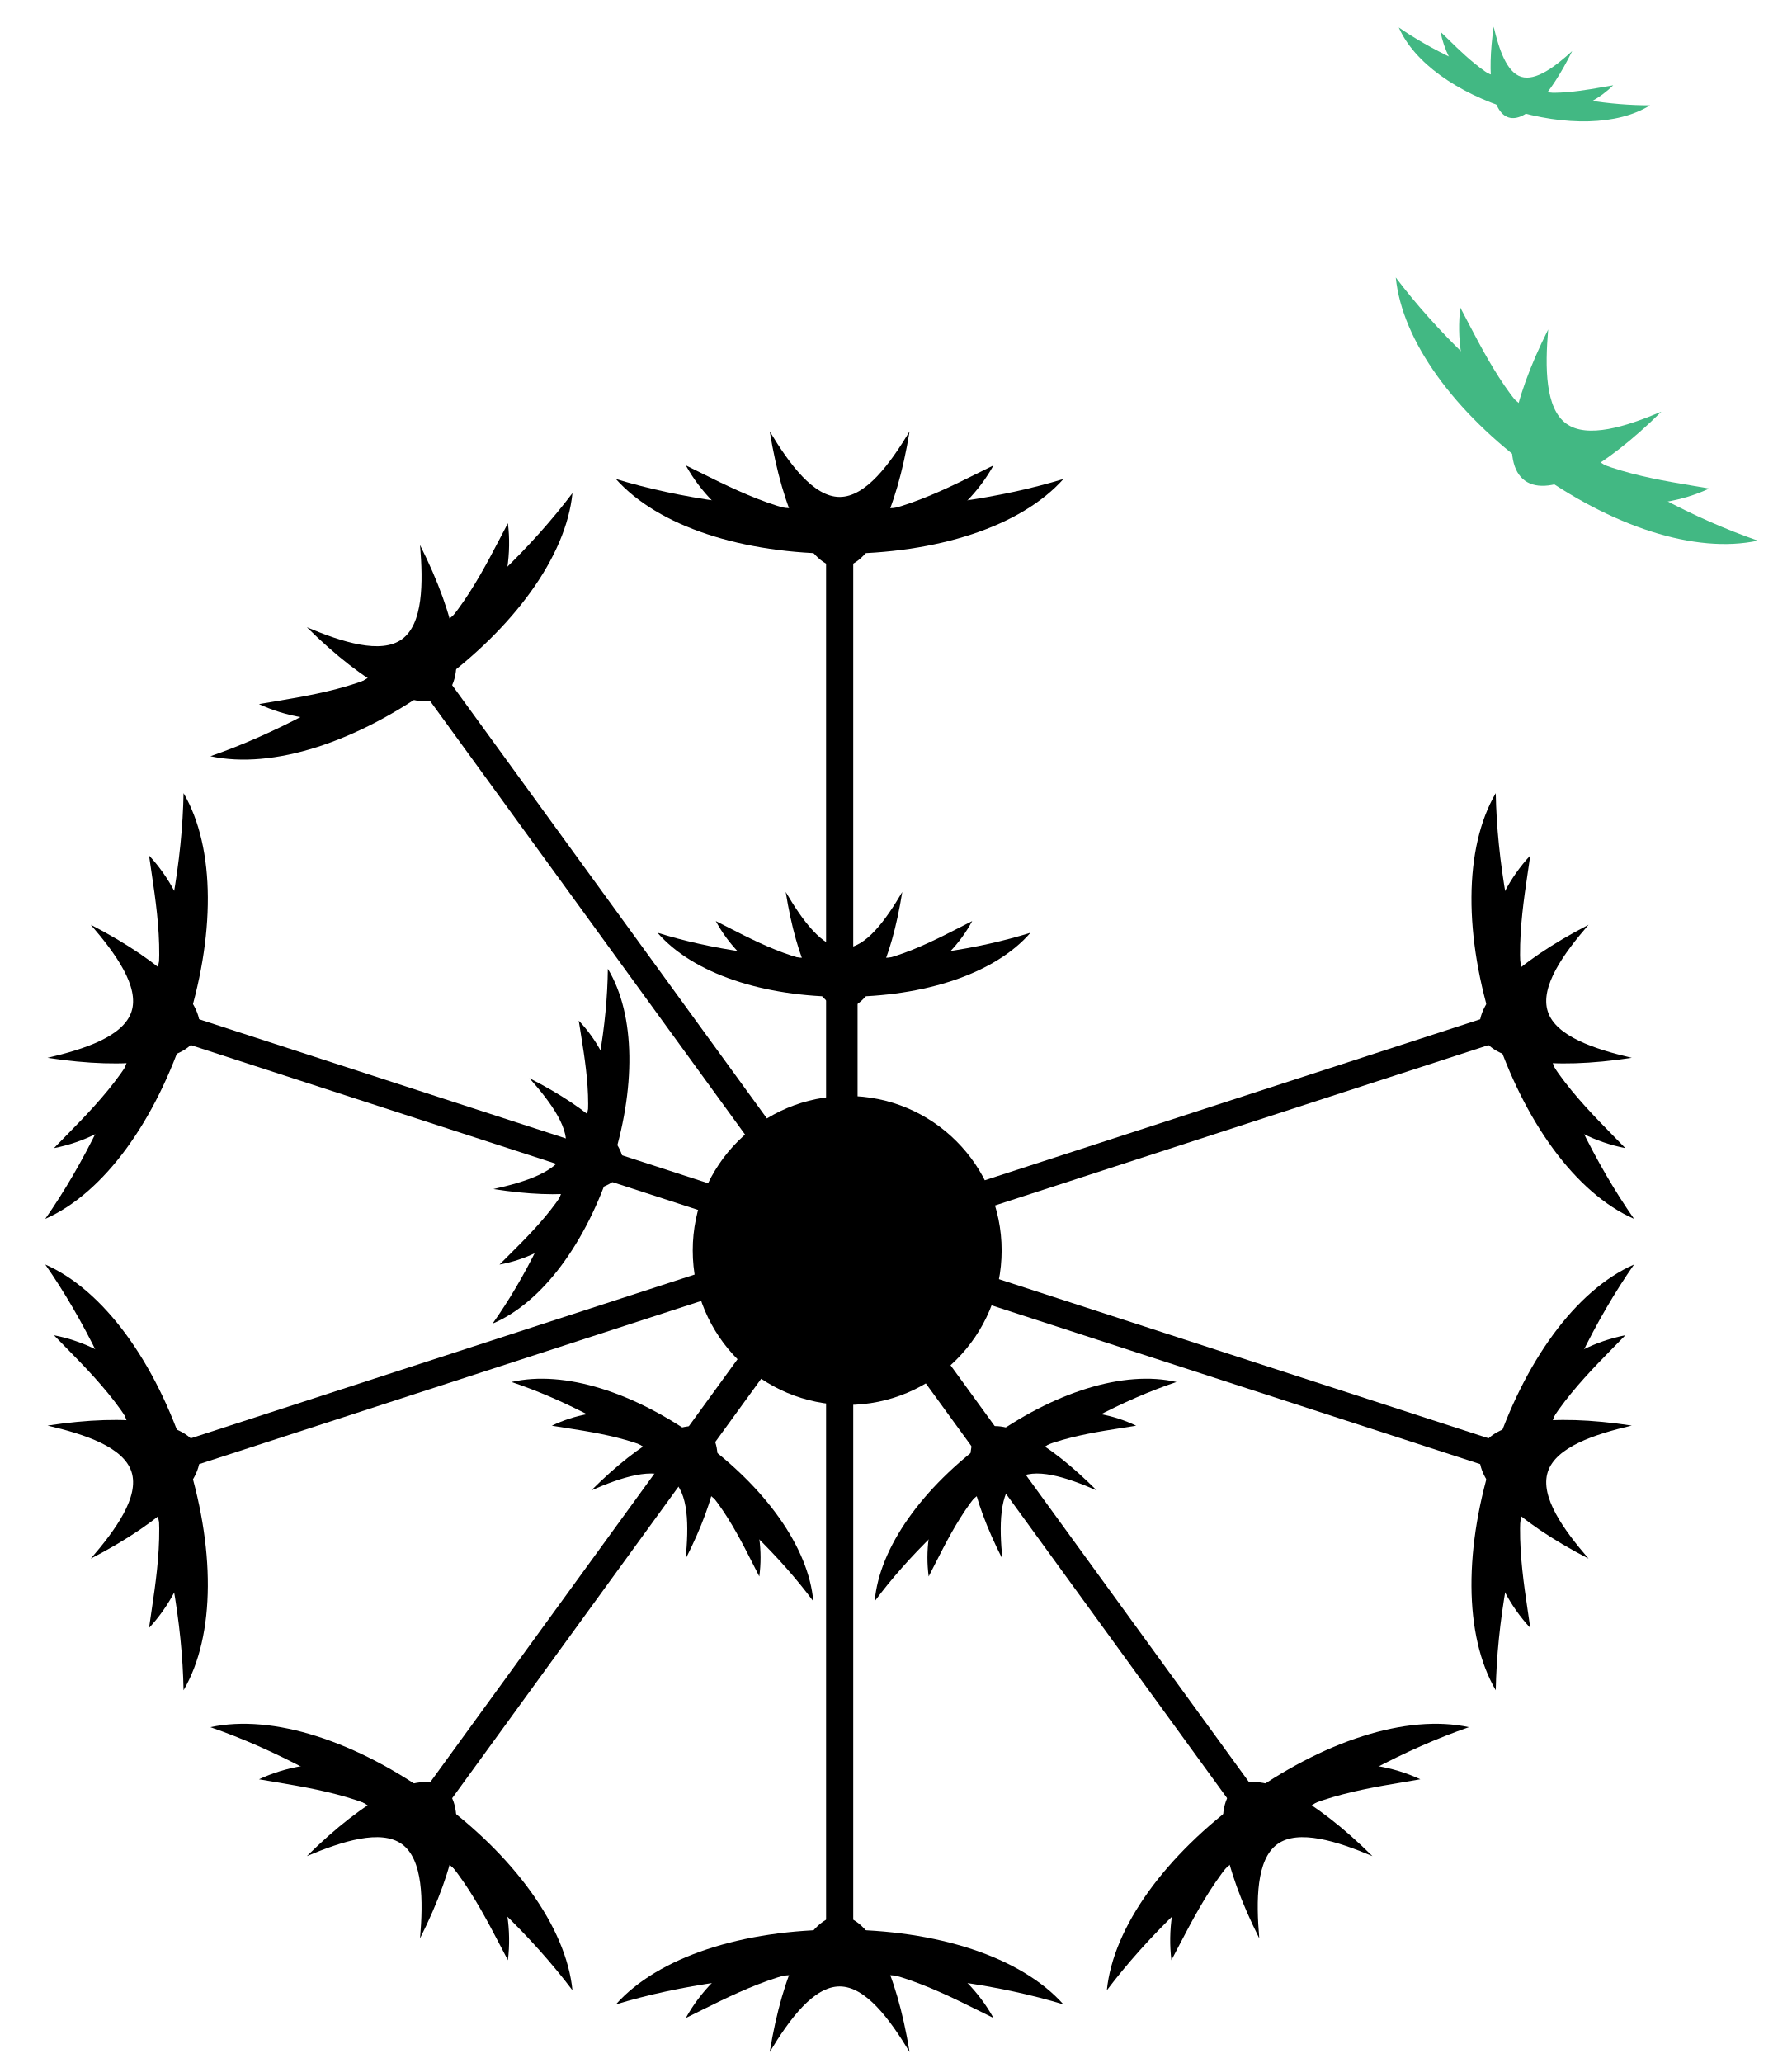
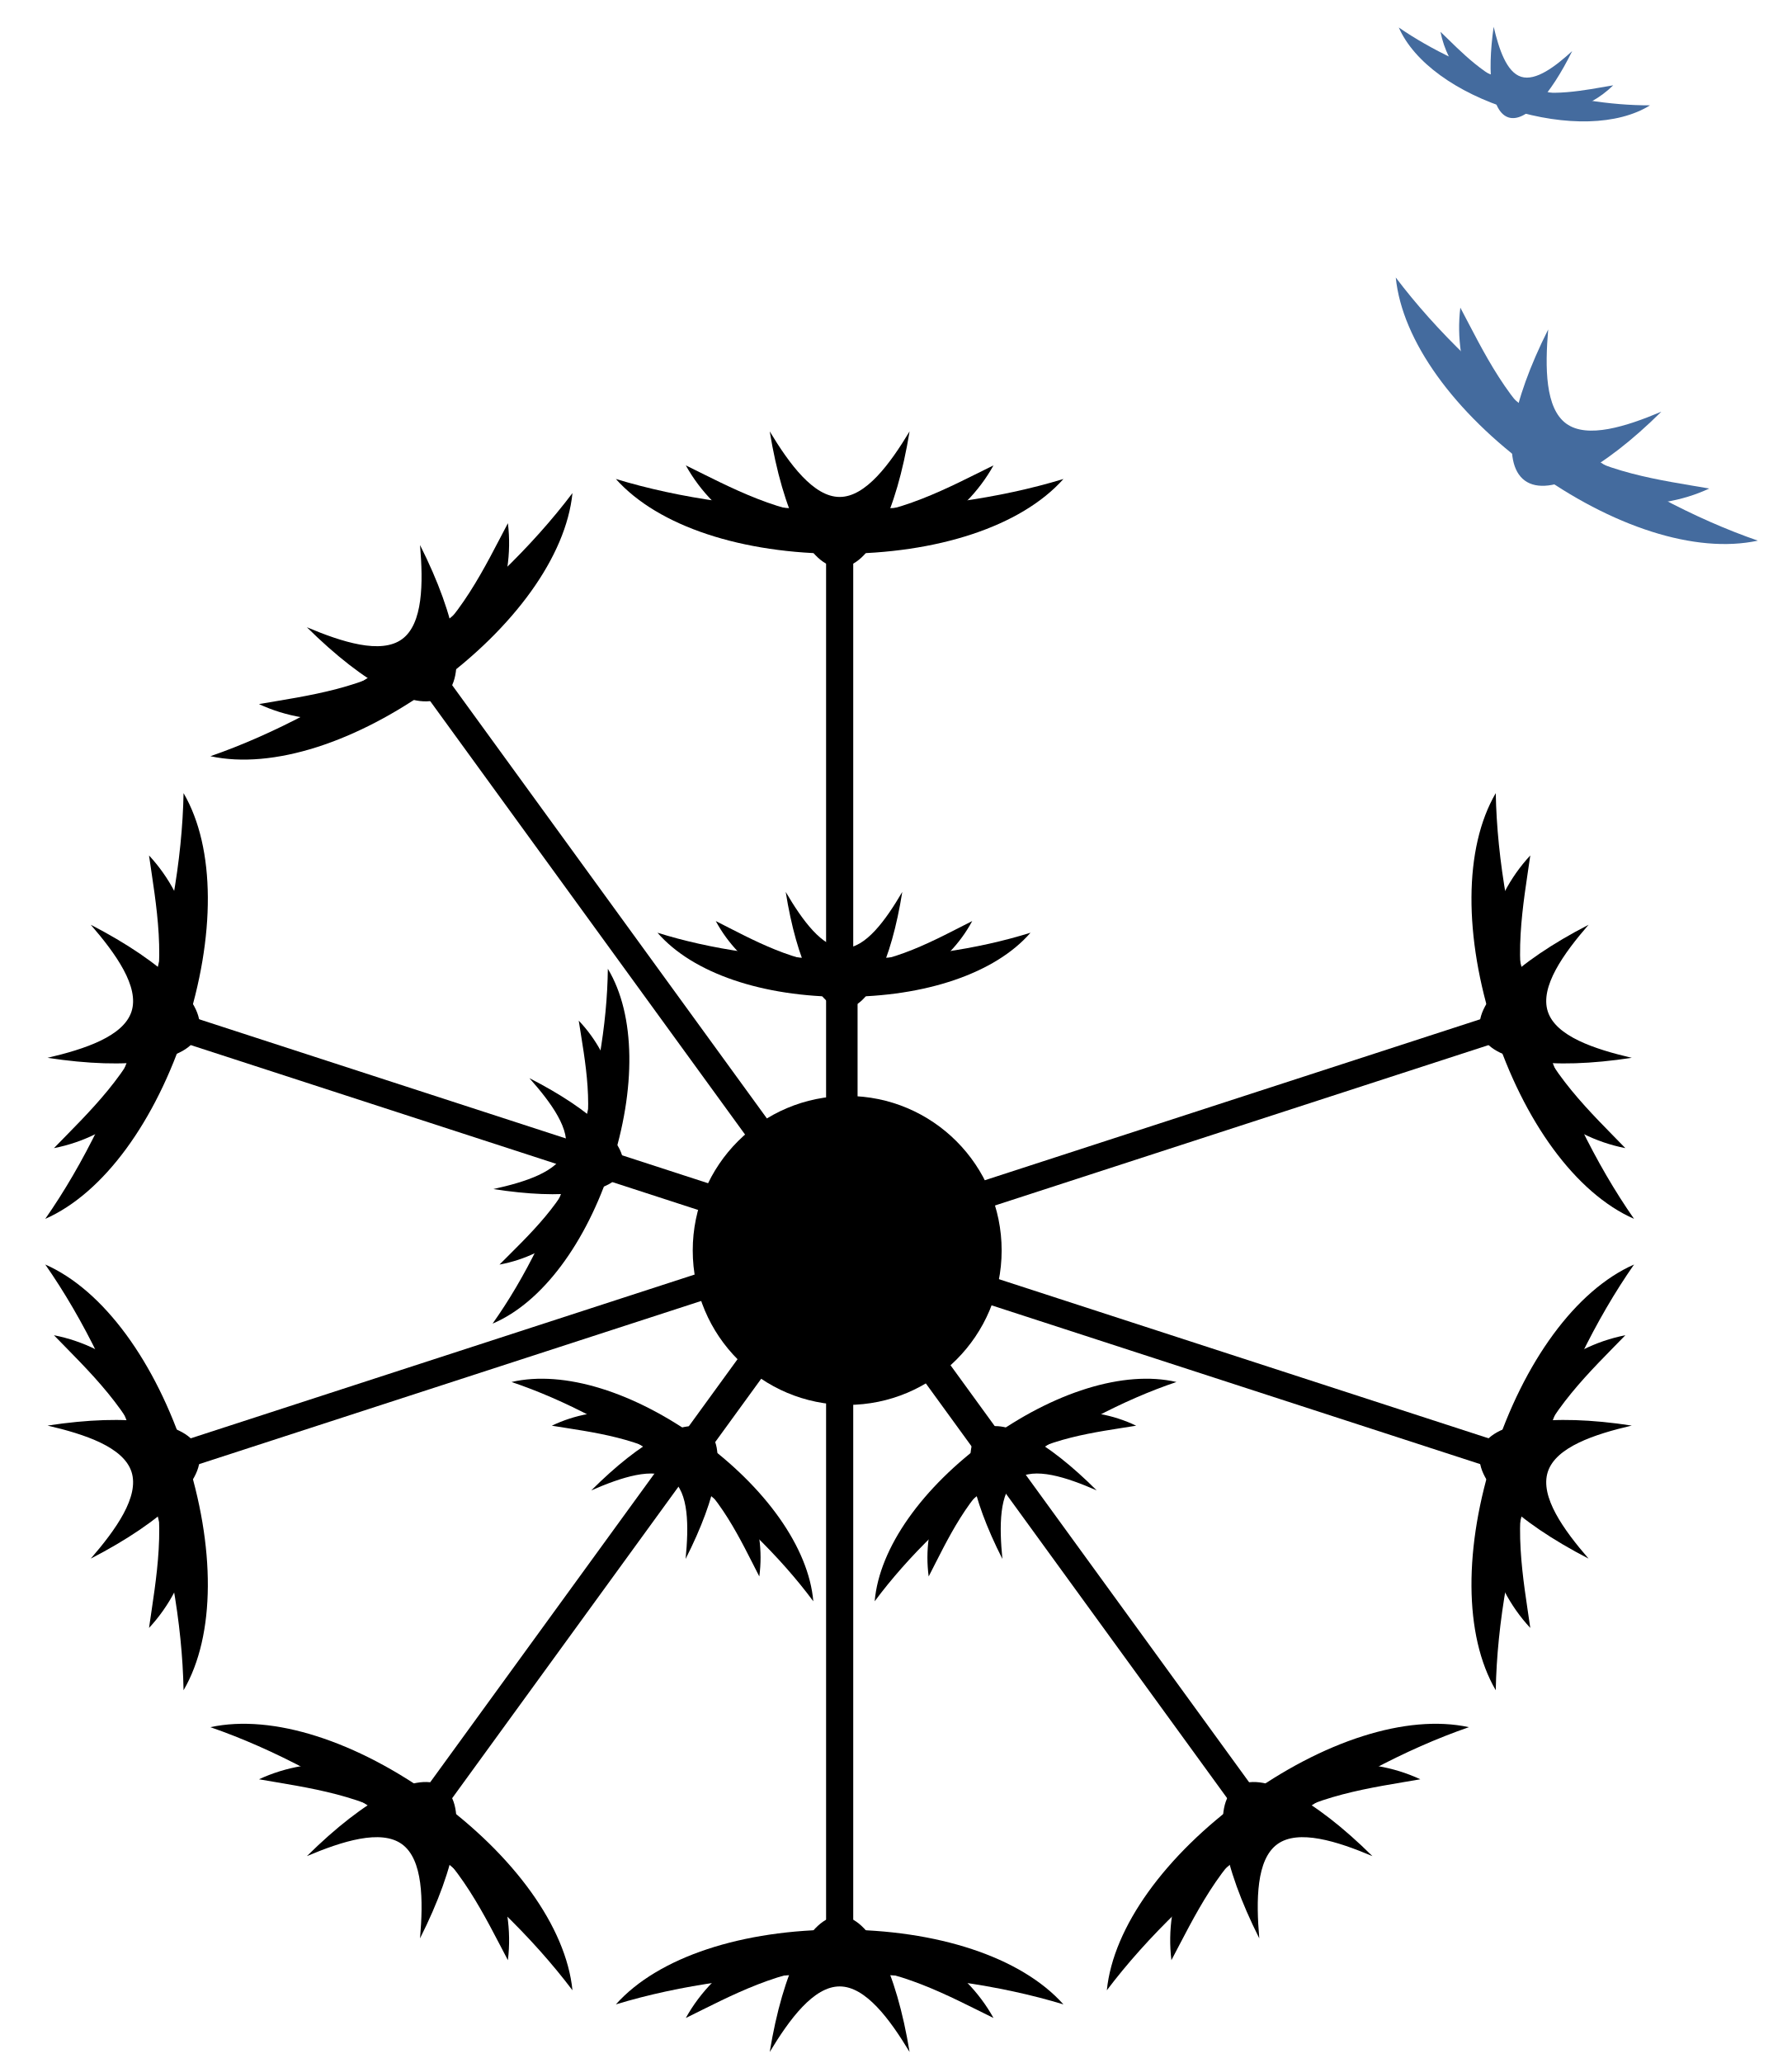
<svg xmlns="http://www.w3.org/2000/svg" width="132" height="152" viewBox="0 0 132 152" fill="none">
  <circle cx="62.432" cy="92.131" r="11.382" fill="black" />
  <path d="M48.452 68.722C52.342 69.941 57.082 70.656 62.197 70.656C67.311 70.656 72.051 69.941 75.941 68.722C73.332 71.728 68.156 73.447 62.197 73.447C56.237 73.447 51.061 71.728 48.452 68.722Z" fill="black" />
  <path d="M52.747 67.863C55.422 69.209 58.68 71.085 62.197 71.085C65.713 71.085 68.972 69.209 71.646 67.863C69.852 71.184 66.294 73.447 62.197 73.447C58.099 73.447 54.541 71.184 52.747 67.863Z" fill="black" />
  <path d="M57.901 65.716C59.117 67.787 60.598 69.857 62.197 69.857C63.795 69.857 65.276 67.787 66.492 65.716C65.677 70.825 64.059 74.306 62.197 74.306C60.334 74.306 58.717 70.825 57.901 65.716Z" fill="black" />
  <path d="M62.197 72.588L62.197 85.473" stroke="black" stroke-width="2" />
-   <path d="M103.08 2.025C105.446 3.658 108.49 5.128 111.935 6.196C115.381 7.263 118.723 7.77 121.597 7.761C119.213 9.241 115.367 9.319 111.353 8.076C107.338 6.832 104.21 4.594 103.08 2.025Z" fill="#42b883" />
-   <path d="M106.153 2.343C107.673 3.808 109.477 5.751 111.846 6.485C114.215 7.218 116.801 6.635 118.883 6.286C116.982 8.149 114.113 8.931 111.353 8.076C108.593 7.221 106.668 4.954 106.153 2.343Z" fill="#42b883" />
-   <path d="M110.073 1.972C110.46 3.62 111.025 5.324 112.102 5.658C113.179 5.991 114.608 4.906 115.859 3.764C114.244 7.036 112.428 9.043 111.174 8.654C109.919 8.266 109.556 5.584 110.073 1.972Z" fill="#42b883" />
+   <path d="M103.08 2.025C105.446 3.658 108.49 5.128 111.935 6.196C115.381 7.263 118.723 7.77 121.597 7.761C119.213 9.241 115.367 9.319 111.353 8.076C107.338 6.832 104.21 4.594 103.08 2.025Z" fill="#446b9e" />
+   <path d="M106.153 2.343C107.673 3.808 109.477 5.751 111.846 6.485C114.215 7.218 116.801 6.635 118.883 6.286C116.982 8.149 114.113 8.931 111.353 8.076C108.593 7.221 106.668 4.954 106.153 2.343Z" fill="#446b9e" />
+   <path d="M110.073 1.972C110.46 3.62 111.025 5.324 112.102 5.658C113.179 5.991 114.608 4.906 115.859 3.764C114.244 7.036 112.428 9.043 111.174 8.654C109.919 8.266 109.556 5.584 110.073 1.972Z" fill="#446b9e" />
  <path d="M86.697 101.824C82.834 103.125 78.579 105.333 74.441 108.339C70.303 111.345 66.888 114.71 64.457 117.982C64.801 114.017 67.979 109.584 72.8 106.081C77.621 102.578 82.82 100.926 86.697 101.824Z" fill="black" />
  <path d="M83.727 105.044C80.772 105.527 77.033 105.925 74.189 107.992C71.344 110.059 69.81 113.491 68.437 116.152C67.936 112.411 69.485 108.489 72.8 106.081C76.115 103.673 80.323 103.411 83.727 105.044Z" fill="black" />
  <path d="M80.819 109.811C78.618 108.85 76.203 108.045 74.91 108.985C73.617 109.924 73.636 112.47 73.869 114.86C71.526 110.247 70.788 106.481 72.295 105.386C73.802 104.291 77.156 106.156 80.819 109.811Z" fill="black" />
  <path d="M73.305 106.776L65.731 96.351" stroke="black" stroke-width="2" />
  <path d="M59.936 117.982C57.505 114.71 54.09 111.345 49.952 108.339C45.815 105.333 41.559 103.125 37.697 101.824C41.574 100.926 46.772 102.578 51.593 106.081C56.414 109.584 59.592 114.017 59.936 117.982Z" fill="black" />
  <path d="M55.956 116.152C54.584 113.491 53.049 110.059 50.205 107.992C47.36 105.925 43.621 105.527 40.666 105.044C44.07 103.411 48.278 103.673 51.593 106.081C54.908 108.489 56.457 112.411 55.956 116.152Z" fill="black" />
  <path d="M50.524 114.86C50.758 112.47 50.776 109.924 49.483 108.985C48.19 108.045 45.775 108.85 43.574 109.811C47.237 106.156 50.591 104.291 52.098 105.386C53.605 106.481 52.867 110.247 50.524 114.86Z" fill="black" />
  <path d="M51.088 106.776L58.662 96.351" stroke="black" stroke-width="2" />
  <path d="M36.299 97.524C38.66 94.201 40.805 89.914 42.385 85.049C43.966 80.185 44.75 75.456 44.794 71.38C46.846 74.79 46.882 80.244 45.04 85.912C43.198 91.58 39.964 95.972 36.299 97.524Z" fill="black" />
  <path d="M36.809 93.173C38.916 91.046 41.706 88.526 42.793 85.182C43.88 81.838 43.103 78.159 42.649 75.2C45.254 77.932 46.306 82.015 45.04 85.912C43.774 89.809 40.522 92.494 36.809 93.173Z" fill="black" />
  <path d="M36.36 87.608C38.705 87.092 41.132 86.323 41.626 84.803C42.12 83.283 40.608 81.234 39.014 79.438C43.622 81.792 46.432 84.406 45.857 86.177C45.281 87.949 41.471 88.412 36.36 87.608Z" fill="black" />
  <path d="M44.223 85.647L56.478 89.628" stroke="black" stroke-width="2" />
  <path d="M45.385 35.291C50.053 36.712 55.74 37.546 61.877 37.546C68.013 37.546 73.701 36.712 78.368 35.291C75.238 38.797 69.027 40.802 61.877 40.802C54.726 40.802 48.515 38.797 45.385 35.291Z" fill="black" />
  <path d="M50.539 34.289C53.748 35.859 57.657 38.047 61.877 38.047C66.096 38.047 70.006 35.859 73.214 34.289C71.062 38.163 66.793 40.802 61.877 40.802C56.961 40.802 52.691 38.163 50.539 34.289Z" fill="black" />
  <path d="M56.723 31.784C58.182 34.2 59.959 36.615 61.877 36.615C63.794 36.615 65.572 34.2 67.03 31.784C66.052 37.744 64.111 41.804 61.877 41.804C59.642 41.804 57.701 37.744 56.723 31.784Z" fill="black" />
  <path d="M61.877 39.299L61.877 81.049" stroke="black" stroke-width="2" />
-   <path d="M102.858 20.447C105.798 24.34 109.909 28.358 114.874 31.965C119.839 35.572 124.93 38.24 129.541 39.834C124.948 40.831 118.745 38.802 112.96 34.599C107.175 30.396 103.329 25.123 102.858 20.447Z" fill="#42b883" />
-   <path d="M107.616 22.666C109.289 25.822 111.166 29.89 114.58 32.37C117.993 34.85 122.442 35.379 125.961 35.994C121.943 37.864 116.937 37.489 112.96 34.599C108.983 31.71 107.08 27.065 107.616 22.666Z" fill="#42b883" />
-   <path d="M114.091 24.274C113.851 27.086 113.869 30.085 115.421 31.212C116.972 32.339 119.83 31.43 122.43 30.333C118.135 34.579 114.179 36.723 112.371 35.41C110.563 34.096 111.379 29.671 114.091 24.274Z" fill="#42b883" />
+   <path d="M102.858 20.447C105.798 24.34 109.909 28.358 114.874 31.965C119.839 35.572 124.93 38.24 129.541 39.834C124.948 40.831 118.745 38.802 112.96 34.599C107.175 30.396 103.329 25.123 102.858 20.447Z" fill="#446b9e" />
+   <path d="M107.616 22.666C109.289 25.822 111.166 29.89 114.58 32.37C117.993 34.85 122.442 35.379 125.961 35.994C121.943 37.864 116.937 37.489 112.96 34.599C108.983 31.71 107.08 27.065 107.616 22.666Z" fill="#446b9e" />
+   <path d="M114.091 24.274C113.851 27.086 113.869 30.085 115.421 31.212C116.972 32.339 119.83 31.43 122.43 30.333C118.135 34.579 114.179 36.723 112.371 35.41C110.563 34.096 111.379 29.671 114.091 24.274Z" fill="#446b9e" />
  <path d="M110.226 58.437C110.317 63.315 111.281 68.982 113.177 74.818C115.073 80.655 117.624 85.806 120.418 89.805C116.116 87.912 112.29 82.625 110.081 75.824C107.871 69.024 107.859 62.497 110.226 58.437Z" fill="black" />
  <path d="M112.771 63.029C112.269 66.566 111.397 70.96 112.701 74.973C114.005 78.985 117.293 82.028 119.778 84.594C115.429 83.745 111.6 80.5 110.081 75.824C108.561 71.149 109.752 66.272 112.771 63.029Z" fill="black" />
  <path d="M117.065 68.136C115.218 70.27 113.47 72.707 114.063 74.53C114.655 76.354 117.502 77.298 120.25 77.939C114.279 78.85 109.818 78.259 109.128 76.134C108.437 74.009 111.699 70.908 117.065 68.136Z" fill="black" />
  <path d="M111.51 75.36L71.803 88.261" stroke="black" stroke-width="2" />
  <path d="M120.418 93.168C117.624 97.168 115.073 102.319 113.177 108.155C111.281 113.992 110.317 119.658 110.226 124.536C107.859 120.476 107.871 113.95 110.081 107.149C112.29 100.349 116.116 95.061 120.418 93.168Z" fill="black" />
  <path d="M119.778 98.379C117.294 100.945 114.005 103.988 112.701 108.001C111.397 112.013 112.269 116.408 112.771 119.945C109.752 116.701 108.561 111.825 110.081 107.149C111.6 102.474 115.429 99.228 119.778 98.379Z" fill="black" />
  <path d="M120.25 105.035C117.502 105.675 114.655 106.619 114.063 108.443C113.47 110.267 115.218 112.704 117.065 114.837C111.699 112.065 108.437 108.965 109.128 106.839C109.818 104.714 114.279 104.123 120.25 105.035Z" fill="black" />
  <path d="M111.51 107.614L71.803 94.712" stroke="black" stroke-width="2" />
  <path d="M108.249 127.257C103.638 128.85 98.547 131.518 93.582 135.126C88.617 138.733 84.507 142.75 81.566 146.643C82.037 141.967 85.883 136.694 91.668 132.491C97.453 128.288 103.656 126.26 108.249 127.257Z" fill="black" />
  <path d="M104.669 131.096C101.15 131.712 96.701 132.241 93.288 134.721C89.875 137.201 87.997 141.268 86.324 144.425C85.788 140.026 87.691 135.381 91.668 132.491C95.645 129.602 100.651 129.227 104.669 131.096Z" fill="black" />
  <path d="M101.138 136.758C98.538 135.661 95.681 134.752 94.129 135.879C92.578 137.006 92.56 140.005 92.8 142.816C90.088 137.42 89.272 132.994 91.079 131.681C92.887 130.367 96.844 132.511 101.138 136.758Z" fill="black" />
  <path d="M92.552 133.707L68.012 99.931" stroke="black" stroke-width="2" />
  <path d="M78.368 147.682C73.701 146.261 68.013 145.427 61.877 145.427C55.74 145.427 50.053 146.261 45.385 147.682C48.515 144.177 54.726 142.171 61.877 142.171C69.027 142.171 75.238 144.177 78.368 147.682Z" fill="black" />
  <path d="M73.214 148.684C70.006 147.114 66.096 144.927 61.877 144.927C57.658 144.927 53.748 147.114 50.539 148.684C52.691 144.81 56.961 142.171 61.877 142.171C66.793 142.171 71.062 144.81 73.214 148.684Z" fill="black" />
  <path d="M67.03 151.189C65.572 148.774 63.794 146.358 61.877 146.358C59.959 146.358 58.182 148.774 56.723 151.189C57.701 145.229 59.642 141.169 61.877 141.169C64.111 141.169 66.052 145.229 67.03 151.189Z" fill="black" />
  <path d="M61.877 143.674L61.877 101.924" stroke="black" stroke-width="2" />
  <path d="M42.187 146.643C39.247 142.75 35.136 138.733 30.171 135.125C25.206 131.518 20.115 128.85 15.504 127.257C20.097 126.26 26.3 128.288 32.085 132.491C37.87 136.694 41.716 141.967 42.187 146.643Z" fill="black" />
  <path d="M37.429 144.425C35.756 141.268 33.879 137.201 30.465 134.721C27.052 132.241 22.603 131.712 19.084 131.096C23.102 129.227 28.108 129.602 32.085 132.491C36.062 135.381 37.965 140.026 37.429 144.425Z" fill="black" />
  <path d="M30.954 142.816C31.194 140.005 31.175 137.006 29.624 135.879C28.073 134.751 25.215 135.661 22.615 136.758C26.91 132.511 30.866 130.367 32.674 131.681C34.482 132.994 33.666 137.42 30.954 142.816Z" fill="black" />
  <path d="M31.201 133.707L55.742 99.931" stroke="black" stroke-width="2" />
  <path d="M13.527 124.536C13.437 119.658 12.473 113.992 10.576 108.155C8.68 102.319 6.129 97.168 3.335 93.168C7.637 95.061 11.463 100.349 13.673 107.149C15.882 113.95 15.895 120.476 13.527 124.536Z" fill="black" />
  <path d="M10.982 119.945C11.484 116.408 12.356 112.013 11.052 108.001C9.748 103.988 6.46 100.945 3.975 98.379C8.324 99.228 12.154 102.474 13.673 107.149C15.192 111.825 14.001 116.701 10.982 119.945Z" fill="black" />
  <path d="M6.689 114.837C8.535 112.704 10.283 110.267 9.691 108.443C9.098 106.619 6.252 105.675 3.504 105.035C9.474 104.123 13.935 104.714 14.626 106.84C15.316 108.965 12.055 112.065 6.689 114.837Z" fill="black" />
  <path d="M12.243 107.614L51.95 94.712" stroke="black" stroke-width="2" />
  <path d="M3.335 89.805C6.129 85.806 8.68 80.655 10.576 74.818C12.473 68.982 13.437 63.315 13.527 58.437C15.895 62.497 15.882 69.024 13.673 75.824C11.463 82.625 7.637 87.912 3.335 89.805Z" fill="black" />
  <path d="M3.975 84.594C6.46 82.028 9.748 78.985 11.052 74.973C12.356 70.96 11.484 66.566 10.982 63.029C14.001 66.272 15.192 71.149 13.673 75.824C12.153 80.5 8.324 83.745 3.975 84.594Z" fill="black" />
  <path d="M3.503 77.939C6.252 77.298 9.098 76.354 9.691 74.53C10.283 72.707 8.535 70.27 6.689 68.136C12.055 70.908 15.316 74.009 14.626 76.134C13.935 78.259 9.474 78.85 3.503 77.939Z" fill="black" />
  <path d="M12.243 75.36L51.95 88.261" stroke="black" stroke-width="2" />
  <path d="M15.504 55.717C20.115 54.123 25.206 51.455 30.171 47.848C35.136 44.241 39.247 40.223 42.187 36.33C41.716 41.006 37.87 46.279 32.085 50.482C26.3 54.685 20.097 56.713 15.504 55.717Z" fill="black" />
  <path d="M19.084 51.877C22.603 51.261 27.052 50.733 30.465 48.253C33.879 45.773 35.756 41.705 37.429 38.549C37.965 42.948 36.062 47.592 32.085 50.482C28.108 53.371 23.102 53.746 19.084 51.877Z" fill="black" />
  <path d="M22.615 46.215C25.215 47.312 28.072 48.222 29.624 47.095C31.175 45.967 31.194 42.969 30.953 40.157C33.665 45.554 34.482 49.979 32.674 51.293C30.866 52.606 26.909 50.462 22.615 46.215Z" fill="black" />
  <path d="M31.201 49.266L55.742 83.043" stroke="black" stroke-width="2" />
</svg>
